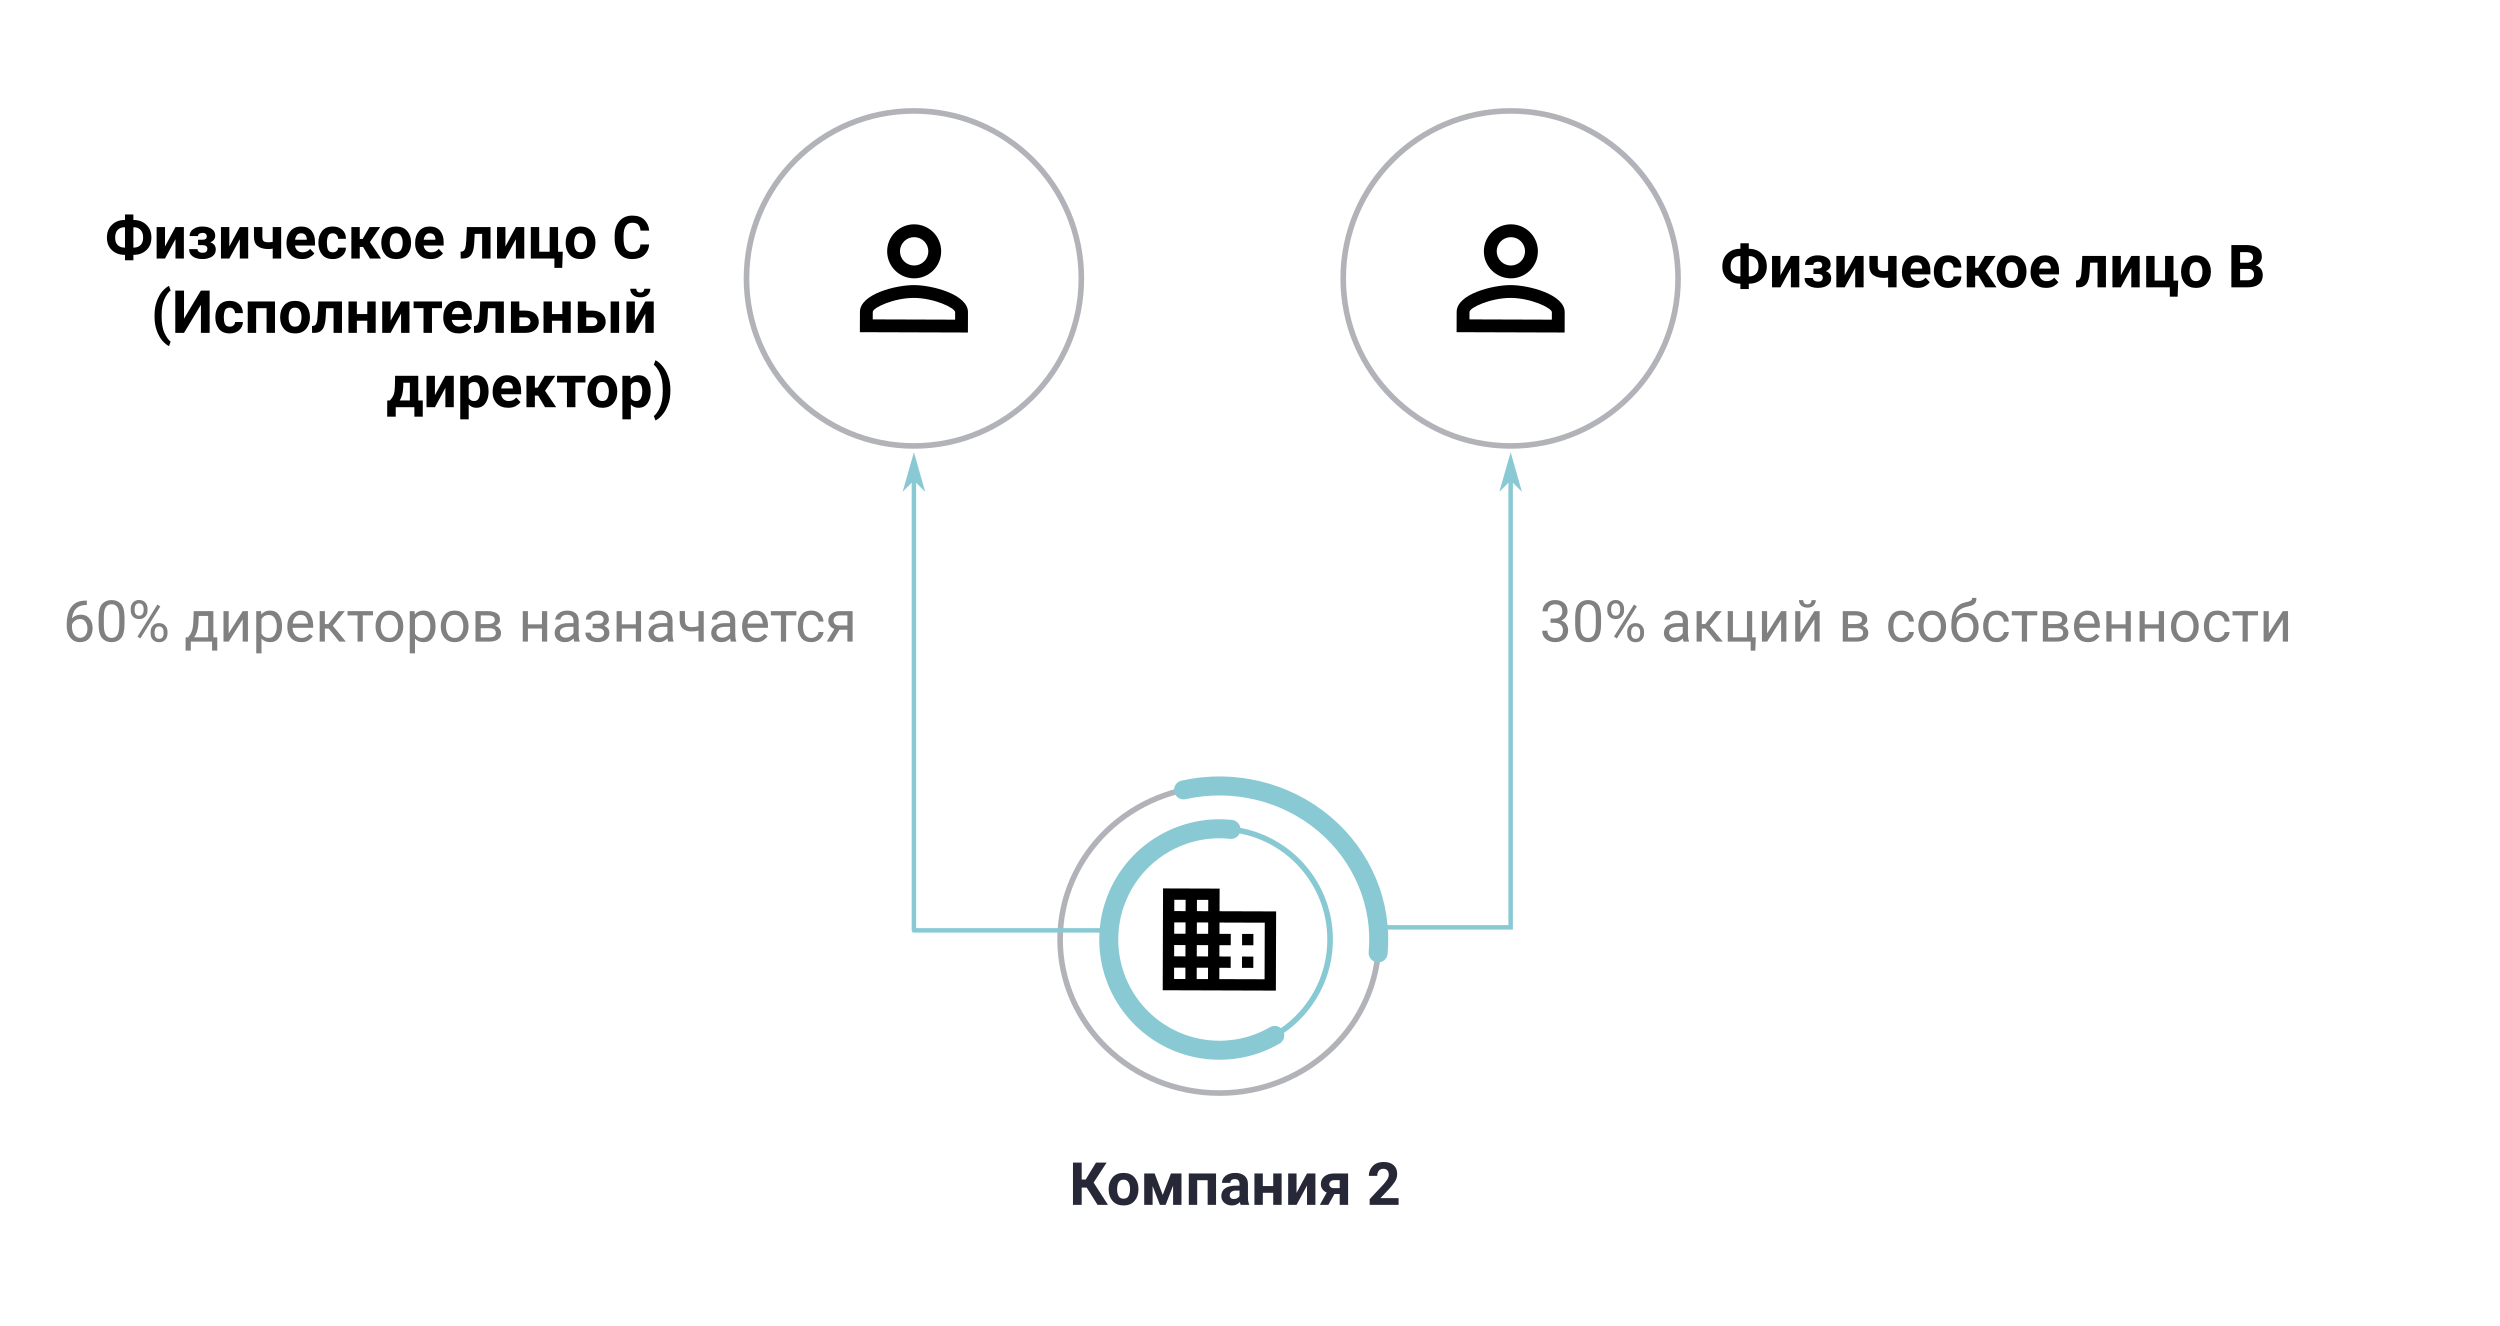
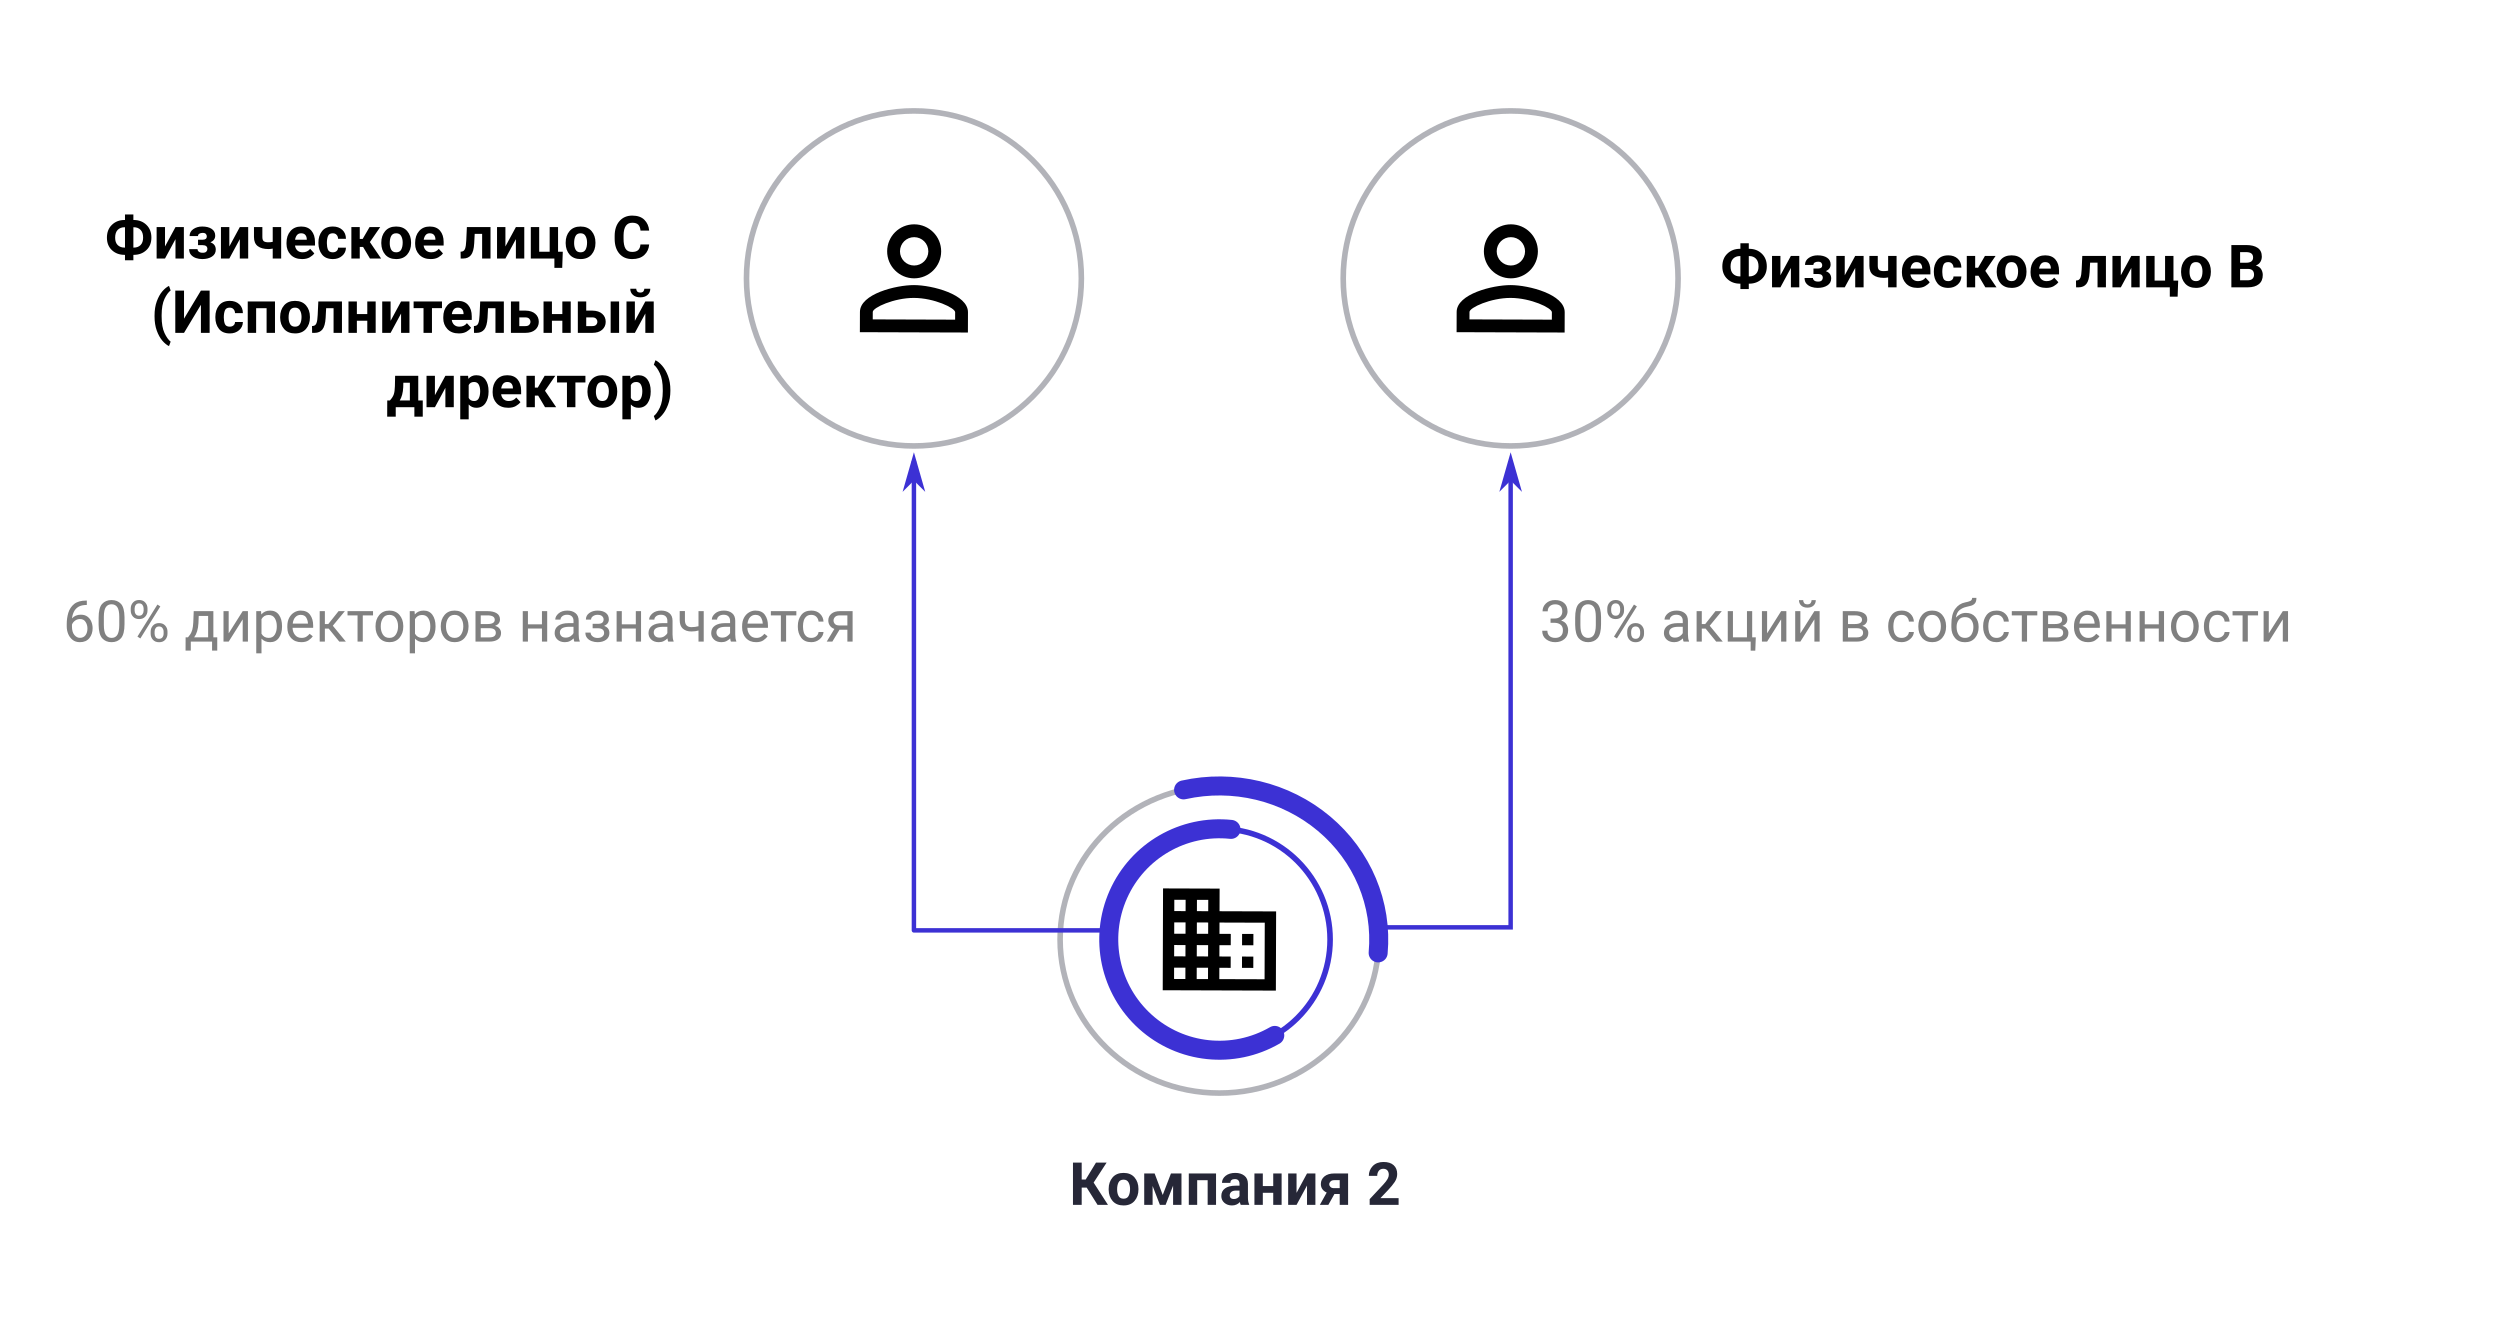
<svg xmlns="http://www.w3.org/2000/svg" id="Layer_1" data-name="Layer 1" viewBox="0 0 693.787 367.894" version="1.1" width="693.787" height="367.894">
  <defs id="defs3">
    <marker orient="auto" refY="0" refX="0" id="Arrow1Lend" style="overflow:visible">
-       <path id="path4371" d="M 0,0 5,-5 -12.5,0 5,5 0,0 Z" style="fill:#00deb6;fill-opacity:1;fill-rule:evenodd;stroke:#00deb6;stroke-width:1pt;stroke-opacity:1" transform="matrix(-0.8,0,0,-0.8,-10,0)" />
+       <path id="path4371" d="M 0,0 5,-5 -12.5,0 5,5 0,0 Z" style="fill:#3c31d4;fill-opacity:1;fill-rule:evenodd;stroke:#3c31d4;stroke-width:1pt;stroke-opacity:1" transform="matrix(-0.8,0,0,-0.8,-10,0)" />
    </marker>
    <marker orient="auto" refY="0" refX="0" id="Arrow1Mend" style="overflow:visible">
-       <path id="path4377" d="M 0,0 5,-5 -12.5,0 5,5 0,0 Z" style="fill:#00deb6;fill-opacity:1;fill-rule:evenodd;stroke:#00deb6;stroke-width:1pt;stroke-opacity:1" transform="matrix(-0.4,0,0,-0.4,-4,0)" />
+       <path id="path4377" d="M 0,0 5,-5 -12.5,0 5,5 0,0 Z" style="fill:#3c31d4;fill-opacity:1;fill-rule:evenodd;stroke:#3c31d4;stroke-width:1pt;stroke-opacity:1" transform="matrix(-0.4,0,0,-0.4,-4,0)" />
    </marker>
    <marker orient="auto" refY="0" refX="0" id="Arrow1Mstart" style="overflow:visible">
-       <path id="path4374" d="M 0,0 5,-5 -12.5,0 5,5 0,0 Z" style="fill:#88c9d3;fill-opacity:1;fill-rule:evenodd;stroke:#88c9d3;stroke-width:1pt;stroke-opacity:1" transform="matrix(0.4,0,0,0.4,4,0)" />
+       <path id="path4374" d="M 0,0 5,-5 -12.5,0 5,5 0,0 Z" style="fill:#3c31d4;fill-opacity:1;fill-rule:evenodd;stroke:#3c31d4;stroke-width:1pt;stroke-opacity:1" transform="matrix(0.4,0,0,0.4,4,0)" />
    </marker>
-     <style id="style5">.cls-1,.cls-10,.cls-11,.cls-7,.cls-8{fill:none;}.cls-1,.cls-11{stroke:#00deb6;}.cls-1,.cls-10,.cls-11,.cls-7{stroke-miterlimit:10;}.cls-2{fill:#00deb6;}.cls-3{font-size:16px;fill:#262737;}.cls-12,.cls-3{font-family:HKGrotesk-SemiBold, HK Grotesk;font-weight:700;}.cls-4{letter-spacing:-0.03em;}.cls-5{letter-spacing:-0.02em;}.cls-6{letter-spacing:0em;}.cls-7{stroke:#262737;}.cls-11,.cls-7{stroke-width:5px;}.cls-9{letter-spacing:-0.01em;}.cls-10{stroke:#e6e6e6;}.cls-12{font-size:12px;fill:gray;}.cls-13{letter-spacing:-0.03em;}.cls-14{letter-spacing:-0.01em;}.cls-15{letter-spacing:-0.02em;}.cls-16{letter-spacing:0em;}.cls-17{letter-spacing:0em;}.cls-18{letter-spacing:0em;}</style>
+     <style id="style5">.cls-1,.cls-10,.cls-11,.cls-7,.cls-8{fill:none;}.cls-1,.cls-11{stroke:#3c31d4;}.cls-1,.cls-10,.cls-11,.cls-7{stroke-miterlimit:10;}.cls-2{fill:#3c31d4;}.cls-3{font-size:16px;fill:#262737;}.cls-12,.cls-3{font-family:HKGrotesk-SemiBold, HK Grotesk;font-weight:700;}.cls-4{letter-spacing:-0.03em;}.cls-5{letter-spacing:-0.02em;}.cls-6{letter-spacing:0em;}.cls-7{stroke:#262737;}.cls-11,.cls-7{stroke-width:5px;}.cls-9{letter-spacing:-0.01em;}.cls-10{stroke:#e6e6e6;}.cls-12{font-size:12px;fill:gray;}.cls-13{letter-spacing:-0.03em;}.cls-14{letter-spacing:-0.01em;}.cls-15{letter-spacing:-0.02em;}.cls-16{letter-spacing:0em;}.cls-17{letter-spacing:0em;}.cls-18{letter-spacing:0em;}</style>
    <marker orient="auto" refY="0" refX="0" id="Arrow1Mstart-2" style="overflow:visible">
-       <path id="path4374-0" d="M 0,0 5,-5 -12.5,0 5,5 0,0 Z" style="fill:#00deb6;fill-opacity:1;fill-rule:evenodd;stroke:#00deb6;stroke-width:1pt;stroke-opacity:1" transform="matrix(0.4,0,0,0.4,4,0)" />
+       <path id="path4374-0" d="M 0,0 5,-5 -12.5,0 5,5 0,0 Z" style="fill:#3c31d4;fill-opacity:1;fill-rule:evenodd;stroke:#3c31d4;stroke-width:1pt;stroke-opacity:1" transform="matrix(0.4,0,0,0.4,4,0)" />
    </marker>
    <clipPath id="p.1">
      <path style="clip-rule:evenodd" id="path3414" d="M 0,0 30,0 30,26 0,26 Z" />
    </clipPath>
    <clipPath id="p.2">
      <path style="clip-rule:evenodd" id="path3423" d="M 0,0 24,0 24,25 0,25 Z" />
    </clipPath>
    <clipPath id="p.1-3">
      <path style="clip-rule:evenodd" id="path3414-8" d="M 0,0 30,0 30,26 0,26 Z" />
    </clipPath>
    <marker orient="auto" refY="0" refX="0" id="Arrow1Mstart-8" style="overflow:visible">
-       <path id="path4374-9" d="M 0,0 5,-5 -12.5,0 5,5 0,0 Z" style="fill:#00deb6;fill-opacity:1;fill-rule:evenodd;stroke:#00deb6;stroke-width:1pt;stroke-opacity:1" transform="matrix(0.4,0,0,0.4,4,0)" />
+       <path id="path4374-9" d="M 0,0 5,-5 -12.5,0 5,5 0,0 Z" style="fill:#3c31d4;fill-opacity:1;fill-rule:evenodd;stroke:#3c31d4;stroke-width:1pt;stroke-opacity:1" transform="matrix(0.4,0,0,0.4,4,0)" />
    </marker>
    <clipPath id="p.2-2">
      <path style="clip-rule:evenodd" id="path3423-2" d="M 0,0 24,0 24,25 0,25 Z" />
    </clipPath>
    <marker orient="auto" refY="0" refX="0" id="Arrow1Mstart-6" style="overflow:visible">
-       <path id="path4374-3" d="M 0,0 5,-5 -12.5,0 5,5 0,0 Z" style="fill:#00deb6;fill-opacity:1;fill-rule:evenodd;stroke:#00deb6;stroke-width:1pt;stroke-opacity:1" transform="matrix(0.4,0,0,0.4,4,0)" />
+       <path id="path4374-3" d="M 0,0 5,-5 -12.5,0 5,5 0,0 Z" style="fill:#3c31d4;fill-opacity:1;fill-rule:evenodd;stroke:#3c31d4;stroke-width:1pt;stroke-opacity:1" transform="matrix(0.4,0,0,0.4,4,0)" />
    </marker>
    <marker orient="auto" refY="0" refX="0" id="Arrow1Mstart-84" style="overflow:visible">
-       <path id="path4374-4" d="M 0,0 5,-5 -12.5,0 5,5 0,0 Z" style="fill:#88c9d3;fill-opacity:1;fill-rule:evenodd;stroke:#88c9d3;stroke-width:1pt;stroke-opacity:1" transform="matrix(0.4,0,0,0.4,4,0)" />
+       <path id="path4374-4" d="M 0,0 5,-5 -12.5,0 5,5 0,0 Z" style="fill:#3c31d4;fill-opacity:1;fill-rule:evenodd;stroke:#3c31d4;stroke-width:1pt;stroke-opacity:1" transform="matrix(0.4,0,0,0.4,4,0)" />
    </marker>
  </defs>
  <text class="cls-3" id="text31" style="font-style:normal;font-variant:normal;font-weight:bold;font-stretch:normal;font-size:16.504px;line-height:0%;font-family:Roboto;-inkscape-font-specification:'Roboto, Bold';text-align:start;writing-mode:lr-tb;text-anchor:start;fill:#262737" x="283.575" y="334.287" transform="scale(0.9997463,1.000254)">
    <tspan x="296.778" y="334.287" id="tspan35" style="font-style:normal;font-variant:normal;font-weight:bold;font-stretch:normal;font-size:16.504px;line-height:125%;font-family:Roboto;-inkscape-font-specification:'Roboto, Bold';text-align:start;writing-mode:lr-tb;text-anchor:start">Компания 2</tspan>
  </text>
-   <path style="fill:none;fill-rule:evenodd;stroke:#88c9d3;stroke-width:1.237;stroke-linecap:butt;stroke-linejoin:miter;stroke-miterlimit:4;stroke-dasharray:none;stroke-opacity:1;marker-start:url(#Arrow1Mstart)" d="m 419.226,127.944 0,85.454 0,0 0,43.956 -37.106,0" id="path12354" />
+   <path style="fill:none;fill-rule:evenodd;stroke:#3c31d4;stroke-width:1.237;stroke-linecap:butt;stroke-linejoin:miter;stroke-miterlimit:4;stroke-dasharray:none;stroke-opacity:1;marker-start:url(#Arrow1Mstart)" d="m 419.226,127.944 0,85.454 0,0 0,43.956 -37.106,0" id="path12354" />
  <ellipse class="cls-11" id="circle209-7-4-8" style="fill:none;stroke:#b2b3b9;stroke-width:1.558;stroke-linecap:round;stroke-miterlimit:10;stroke-dasharray:none;stroke-opacity:1" cx="338.41" cy="260.728" rx="44.215" ry="42.615" />
-   <path class="cls-11" id="circle209-7-4" style="fill:none;stroke:#88c9d3;stroke-width:5.275;stroke-linecap:round;stroke-miterlimit:10;stroke-dasharray:none;stroke-opacity:1" d="m -382.456,264.442 a 44.215,42.615 0 0 1 15.039,-35.876 44.215,42.615 0 0 1 38.953,-9.361" transform="scale(-1,1)" />
+   <path class="cls-11" id="circle209-7-4" style="fill:none;stroke:#3c31d4;stroke-width:5.275;stroke-linecap:round;stroke-miterlimit:10;stroke-dasharray:none;stroke-opacity:1" d="m -382.456,264.442 a 44.215,42.615 0 0 1 15.039,-35.876 44.215,42.615 0 0 1 38.953,-9.361" transform="scale(-1,1)" />
  <ellipse class="cls-7" cx="419.226" cy="77.268" id="ellipse25-6" style="fill:none;stroke:#b2b3b9;stroke-width:1.558;stroke-miterlimit:10;stroke-dasharray:none;stroke-opacity:1" rx="46.465" ry="46.489" />
-   <ellipse class="cls-11" id="circle209-7-4-3-8" style="fill:none;stroke:#88c9d3;stroke-width:1.558;stroke-linecap:round;stroke-miterlimit:10;stroke-dasharray:none;stroke-opacity:1" cx="338.41" cy="260.728" rx="30.713" ry="30.729" />
-   <path class="cls-11" id="circle209-7-4-3" style="fill:none;stroke:#88c9d3;stroke-width:5.275;stroke-linecap:round;stroke-miterlimit:10;stroke-dasharray:none;stroke-opacity:1" d="m 353.766,287.34 a 30.713,30.729 0 0 1 -35.907,-3.776 30.713,30.729 0 0 1 -7.507,-35.334 30.713,30.729 0 0 1 31.268,-18.062" />
+   <ellipse class="cls-11" id="circle209-7-4-3-8" style="fill:none;stroke:#3c31d4;stroke-width:1.558;stroke-linecap:round;stroke-miterlimit:10;stroke-dasharray:none;stroke-opacity:1" cx="338.41" cy="260.728" rx="30.713" ry="30.729" />
+   <path class="cls-11" id="circle209-7-4-3" style="fill:none;stroke:#3c31d4;stroke-width:5.275;stroke-linecap:round;stroke-miterlimit:10;stroke-dasharray:none;stroke-opacity:1" d="m 353.766,287.34 a 30.713,30.729 0 0 1 -35.907,-3.776 30.713,30.729 0 0 1 -7.507,-35.334 30.713,30.729 0 0 1 31.268,-18.062" />
  <ellipse class="cls-7" cx="253.626" cy="77.268" id="ellipse25-6-6" style="fill:none;stroke:#b2b3b9;stroke-width:1.558;stroke-miterlimit:10;stroke-dasharray:none;stroke-opacity:1" rx="46.465" ry="46.489" />
-   <path style="fill:none;fill-rule:evenodd;stroke:#88c9d3;stroke-width:1.237;stroke-linecap:butt;stroke-linejoin:round;stroke-miterlimit:4;stroke-dasharray:none;stroke-opacity:1;marker-start:url(#Arrow1Mstart-84)" d="m 253.626,127.944 0,85.454 0,0 0,44.798 53.57,0 0,0" id="path12354-8" />
+   <path style="fill:none;fill-rule:evenodd;stroke:#3c31d4;stroke-width:1.237;stroke-linecap:butt;stroke-linejoin:round;stroke-miterlimit:4;stroke-dasharray:none;stroke-opacity:1;marker-start:url(#Arrow1Mstart-84)" d="m 253.626,127.944 0,85.454 0,0 0,44.798 53.57,0 0,0" id="path12354-8" />
  <text xml:space="preserve" style="font-style:normal;font-variant:normal;font-weight:normal;font-stretch:normal;font-size:16px;line-height:0%;font-family:Roboto;-inkscape-font-specification:'Roboto, Normal';font-variant-ligatures:normal;font-variant-caps:normal;font-variant-numeric:normal;font-feature-settings:normal;text-align:end;letter-spacing:0px;word-spacing:0px;writing-mode:lr-tb;text-anchor:end;fill:#000000;fill-opacity:1;stroke:none;stroke-width:1px;stroke-linecap:butt;stroke-linejoin:miter;stroke-opacity:1" x="249.796" y="178.012" id="text15734" transform="scale(0.9997464,1.000254)">
    <tspan id="tspan15736" x="249.796" y="178.012" style="color:#000000;font-style:normal;font-variant:normal;font-weight:normal;font-stretch:normal;font-size:16px;line-height:125%;font-family:Roboto;-inkscape-font-specification:'Roboto, Normal';font-variant-ligatures:normal;font-variant-caps:normal;font-variant-numeric:normal;font-feature-settings:normal;text-indent:0;text-align:end;text-decoration:none;text-decoration-line:none;text-decoration-style:solid;text-decoration-color:#000000;letter-spacing:0px;word-spacing:0px;text-transform:none;writing-mode:lr-tb;direction:ltr;baseline-shift:baseline;text-anchor:end;white-space:normal;clip-rule:nonzero;display:inline;overflow:visible;visibility:visible;opacity:1;isolation:auto;mix-blend-mode:normal;color-interpolation:sRGB;color-interpolation-filters:linearRGB;solid-color:#000000;solid-opacity:1;fill:#808080;fill-opacity:1;fill-rule:nonzero;stroke:none;stroke-width:1px;stroke-linecap:butt;stroke-linejoin:miter;stroke-miterlimit:4;stroke-dasharray:none;stroke-dashoffset:0;stroke-opacity:1;color-rendering:auto;image-rendering:auto;shape-rendering:auto;text-rendering:auto;enable-background:accumulate">60% директоров назначается</tspan>
  </text>
  <text xml:space="preserve" style="font-style:normal;font-weight:normal;line-height:0%;font-family:sans-serif;letter-spacing:0px;word-spacing:0px;fill:#000000;fill-opacity:1;stroke:none;stroke-width:1px;stroke-linecap:butt;stroke-linejoin:miter;stroke-opacity:1" x="427.345" y="178.012" id="text15738" transform="scale(0.9997464,1.000254)">
    <tspan id="tspan15740" x="427.345" y="178.012" style="color:#000000;font-style:normal;font-variant:normal;font-weight:normal;font-stretch:normal;font-size:16px;line-height:125%;font-family:Roboto;-inkscape-font-specification:'Roboto, Normal';font-variant-ligatures:normal;font-variant-caps:normal;font-variant-numeric:normal;font-feature-settings:normal;text-indent:0;text-align:start;text-decoration:none;text-decoration-line:none;text-decoration-style:solid;text-decoration-color:#000000;letter-spacing:0px;word-spacing:0px;text-transform:none;writing-mode:lr-tb;direction:ltr;baseline-shift:baseline;text-anchor:start;white-space:normal;clip-rule:nonzero;display:inline;overflow:visible;visibility:visible;opacity:1;isolation:auto;mix-blend-mode:normal;color-interpolation:sRGB;color-interpolation-filters:linearRGB;solid-color:#000000;solid-opacity:1;fill:#808080;fill-opacity:1;fill-rule:nonzero;stroke:none;stroke-width:1px;stroke-linecap:butt;stroke-linejoin:miter;stroke-miterlimit:4;stroke-dasharray:none;stroke-dashoffset:0;stroke-opacity:1;color-rendering:auto;image-rendering:auto;shape-rendering:auto;text-rendering:auto;enable-background:accumulate">30% акций в собственности</tspan>
  </text>
  <text xml:space="preserve" style="font-style:normal;font-variant:normal;font-weight:bold;font-stretch:normal;font-size:16.504px;line-height:0%;font-family:Roboto;-inkscape-font-specification:'Roboto, Bold';font-variant-ligatures:normal;font-variant-caps:normal;font-variant-numeric:normal;font-feature-settings:normal;text-align:start;letter-spacing:0px;word-spacing:0px;writing-mode:lr-tb;text-anchor:start;fill:#000000;fill-opacity:1;stroke:none;stroke-width:1px;stroke-linecap:butt;stroke-linejoin:miter;stroke-opacity:1" x="477.501" y="79.719" id="text15742" transform="scale(0.9997464,1.000254)">
    <tspan id="tspan15744" x="477.501" y="79.719" style="color:#000000;font-style:normal;font-variant:normal;font-weight:bold;font-stretch:normal;font-size:16.504px;line-height:125%;font-family:Roboto;-inkscape-font-specification:'Roboto, Bold';font-variant-ligatures:normal;font-variant-caps:normal;font-variant-numeric:normal;font-feature-settings:normal;text-indent:0;text-align:start;text-decoration:none;text-decoration-line:none;text-decoration-style:solid;text-decoration-color:#000000;letter-spacing:0px;word-spacing:0px;text-transform:none;writing-mode:lr-tb;direction:ltr;baseline-shift:baseline;text-anchor:start;white-space:normal;clip-rule:nonzero;display:inline;overflow:visible;visibility:visible;opacity:1;isolation:auto;mix-blend-mode:normal;color-interpolation:sRGB;color-interpolation-filters:linearRGB;solid-color:#000000;solid-opacity:1;fill:#000000;fill-opacity:1;fill-rule:nonzero;stroke:none;stroke-width:1px;stroke-linecap:butt;stroke-linejoin:miter;stroke-miterlimit:4;stroke-dasharray:none;stroke-dashoffset:0;stroke-opacity:1;color-rendering:auto;image-rendering:auto;shape-rendering:auto;text-rendering:auto;enable-background:accumulate">Физическое лицо В</tspan>
  </text>
  <text xml:space="preserve" style="font-style:normal;font-weight:normal;line-height:0%;font-family:sans-serif;text-align:center;letter-spacing:0px;word-spacing:0px;text-anchor:middle;fill:#000000;fill-opacity:1;stroke:none;stroke-width:1px;stroke-linecap:butt;stroke-linejoin:miter;stroke-opacity:1" x="196.342" y="71.721" id="text15746" transform="scale(0.9997464,1.000254)">
    <tspan id="tspan15748" x="196.342" y="71.721" style="font-style:normal;font-variant:normal;font-weight:bold;font-stretch:normal;font-size:16.504px;line-height:125%;font-family:Roboto;-inkscape-font-specification:'Roboto, Bold';font-variant-ligatures:normal;font-variant-caps:normal;font-variant-numeric:normal;font-feature-settings:normal;text-align:end;writing-mode:lr-tb;text-anchor:end">Физическое лицо С</tspan>
    <tspan x="202.079" y="92.351" id="tspan15750" style="font-style:normal;font-variant:normal;font-weight:bold;font-stretch:normal;font-size:16.504px;line-height:125%;font-family:Roboto;-inkscape-font-specification:'Roboto, Bold';font-variant-ligatures:normal;font-variant-caps:normal;font-variant-numeric:normal;font-feature-settings:normal;text-align:end;writing-mode:lr-tb;text-anchor:end">(Исполнительный </tspan>
    <tspan x="196.342" y="112.981" style="font-style:normal;font-variant:normal;font-weight:bold;font-stretch:normal;font-size:16.504px;line-height:125%;font-family:Roboto;-inkscape-font-specification:'Roboto, Bold';font-variant-ligatures:normal;font-variant-caps:normal;font-variant-numeric:normal;font-feature-settings:normal;text-align:end;writing-mode:lr-tb;text-anchor:end" id="tspan5777">директор)</tspan>
  </text>
  <path id="path4516" d="m 338.441,252.879 0.02,-6.28 -15.699,-0.051 -0.088,28.259 31.399,0.102 0.071,-21.979 z m -9.481,18.809 -3.139,-0.011 0.01,-3.139 3.14,0.011 z m 0.02,-6.28 -3.139,-0.011 0.01,-3.139 3.14,0.011 z m 0.02,-6.28 -3.139,-0.011 0.01,-3.139 3.14,0.011 z m 0.02,-6.28 -3.139,-0.011 0.01,-3.139 3.14,0.011 z m 6.219,18.86 -3.139,-0.01 0.01,-3.143 3.14,0.011 z m 0.02,-6.28 -3.139,-0.01 0.01,-3.14 3.14,0.011 z m 0.02,-6.28 -3.139,-0.01 0.01,-3.14 3.14,0.011 z m 0.02,-6.28 -3.139,-0.01 0.011,-3.14 3.14,0.011 z m 15.639,18.89 -12.56,-0.038 0.01,-3.14 3.14,0.011 0.01,-3.14 -3.139,-0.01 0.01,-3.14 3.14,0.011 0.01,-3.14 -3.139,-0.01 0.01,-3.14 12.56,0.041 z m -3.1,-12.57 -3.139,-0.01 -0.011,3.139 3.14,0.011 z m -0.02,6.28 -3.139,-0.01 -0.011,3.139 3.14,0.011 z" />
  <path id="path5743" d="m 253.704,65.814 a 3.935,3.935 0 1 1 -3.948,3.922 3.934,3.934 0 0 1 3.948,-3.922 m -0.054,16.864 c 5.565,0.018 11.421,2.774 11.417,3.972 l -0.007,2.061 -22.861,-0.075 0.007,-2.061 c 0,-1.198 5.878,-3.916 11.444,-3.898 m 0.066,-20.424 a 7.495,7.495 0 1 0 7.471,7.519 7.493,7.493 0 0 0 -7.471,-7.519 z m -0.054,16.864 c -5.003,-0.016 -14.999,2.462 -15.017,7.446 l -0.018,5.621 29.981,0.096 0.019,-5.621 c 0.017,-4.982 -9.962,-7.526 -14.965,-7.542 z" />
  <path id="path5743-5" d="m 419.304,65.814 a 3.935,3.935 0 1 1 -3.948,3.922 3.934,3.934 0 0 1 3.948,-3.922 m -0.054,16.864 c 5.565,0.018 11.421,2.774 11.417,3.972 l -0.007,2.061 -22.861,-0.075 0.007,-2.061 c 0,-1.198 5.878,-3.916 11.444,-3.898 m 0.066,-20.424 a 7.495,7.495 0 1 0 7.471,7.519 7.493,7.493 0 0 0 -7.471,-7.519 z m -0.054,16.864 c -5.003,-0.016 -14.999,2.462 -15.017,7.446 l -0.018,5.621 29.981,0.096 0.019,-5.621 c 0.017,-4.982 -9.962,-7.526 -14.965,-7.542 z" />
</svg>
